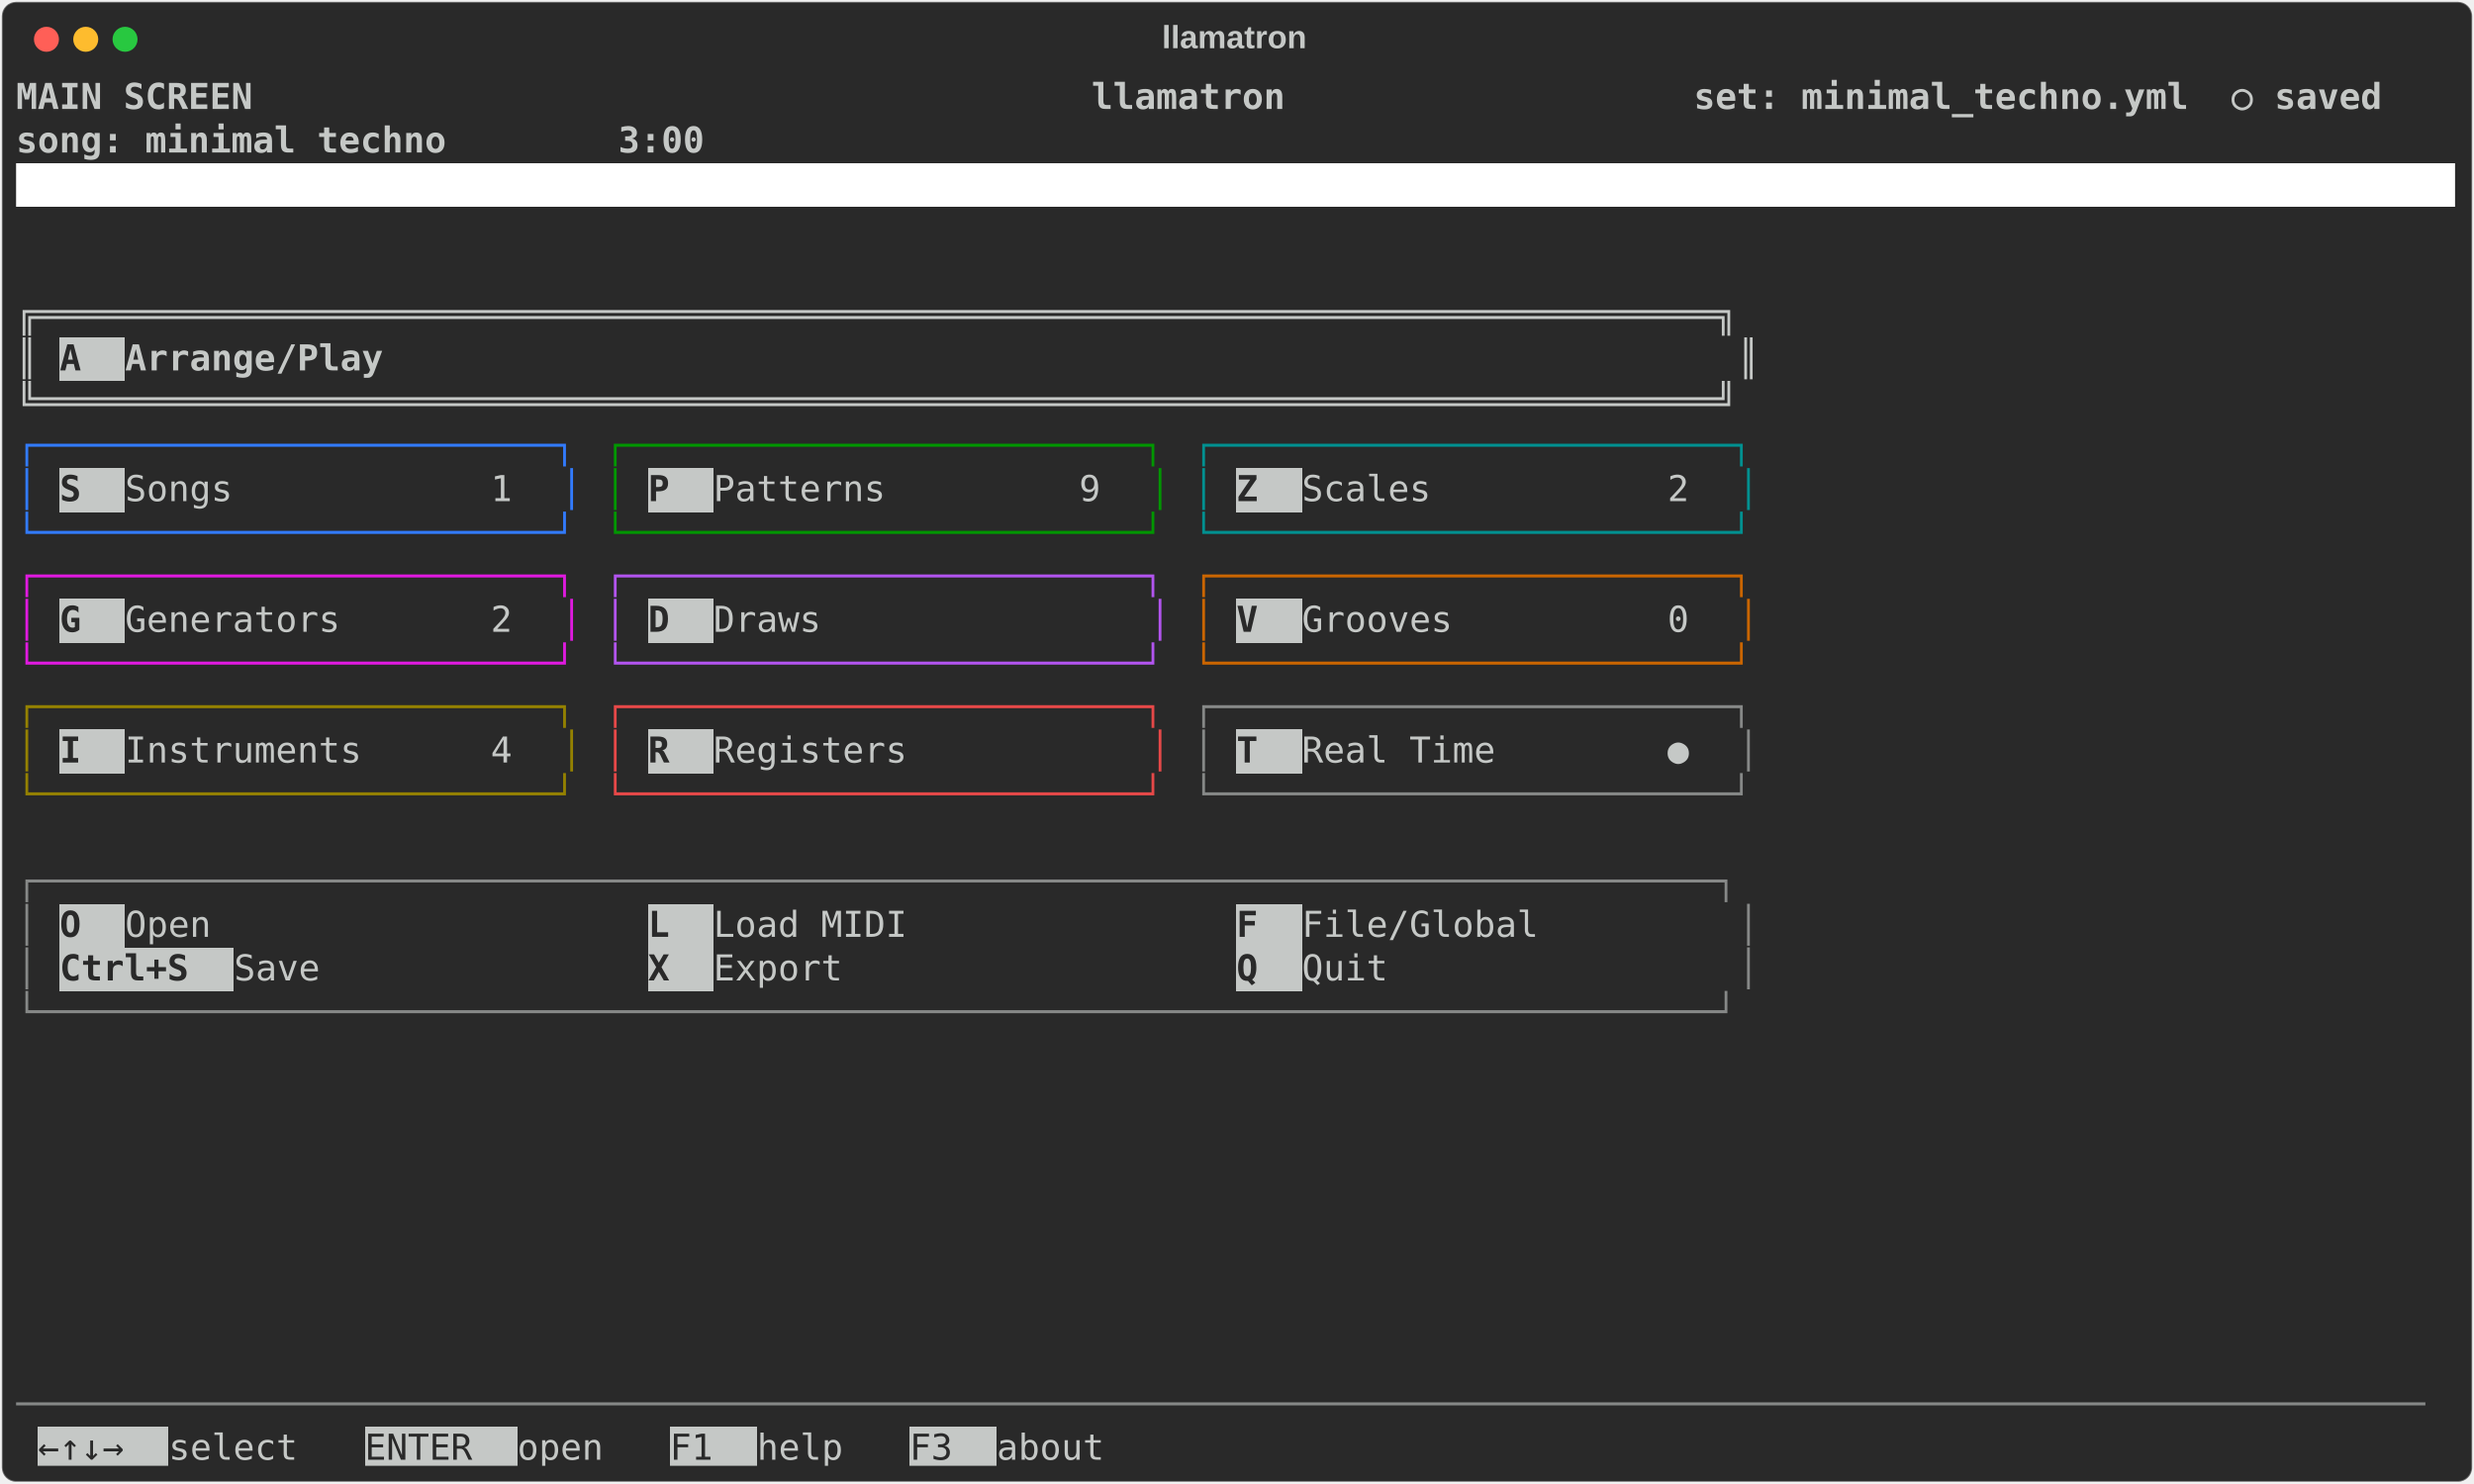
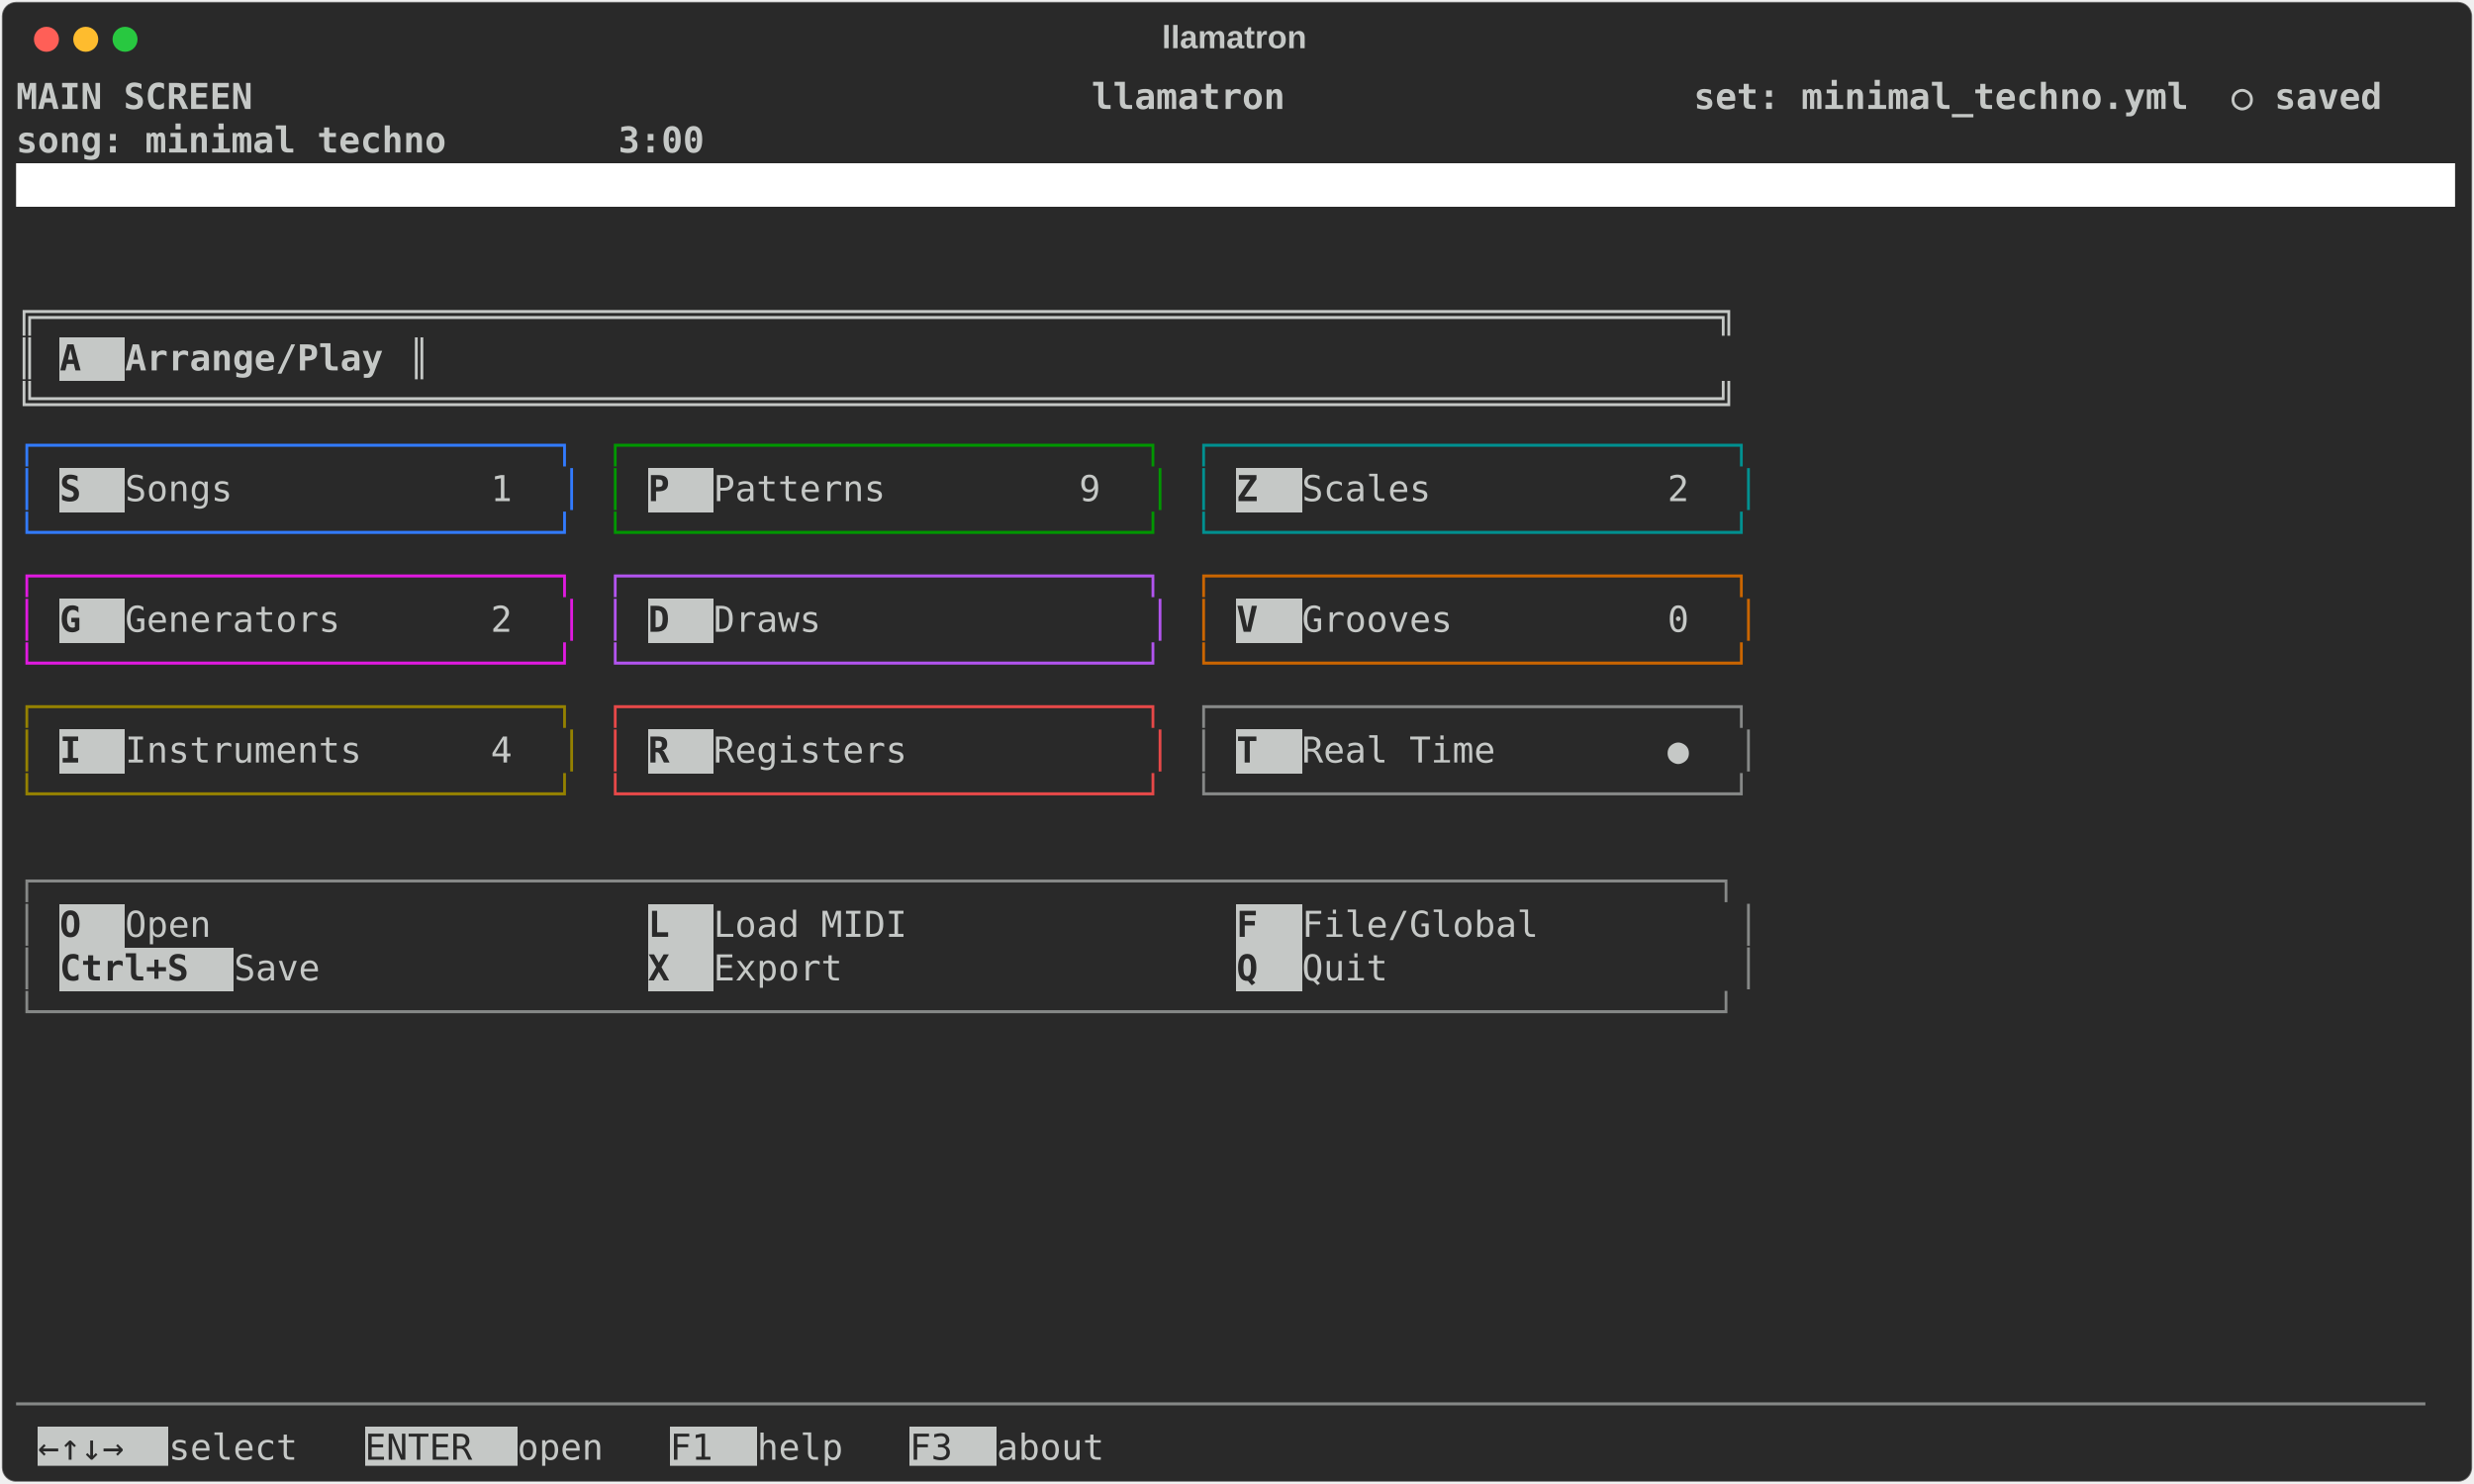
<svg xmlns="http://www.w3.org/2000/svg" class="rich-terminal" viewBox="0 0 1385 830.8">
  <style>

    @font-face {
        font-family: "Fira Code";
        src: local("FiraCode-Regular"),
                url("https://cdnjs.cloudflare.com/ajax/libs/firacode/6.2.0/woff2/FiraCode-Regular.woff2") format("woff2"),
                url("https://cdnjs.cloudflare.com/ajax/libs/firacode/6.2.0/woff/FiraCode-Regular.woff") format("woff");
        font-style: normal;
        font-weight: 400;
    }
    @font-face {
        font-family: "Fira Code";
        src: local("FiraCode-Bold"),
                url("https://cdnjs.cloudflare.com/ajax/libs/firacode/6.2.0/woff2/FiraCode-Bold.woff2") format("woff2"),
                url("https://cdnjs.cloudflare.com/ajax/libs/firacode/6.2.0/woff/FiraCode-Bold.woff") format("woff");
        font-style: bold;
        font-weight: 700;
    }

    .terminal-main-matrix {
        font-family: Fira Code, monospace;
        font-size: 20px;
        line-height: 24.4px;
        font-variant-east-asian: full-width;
    }

    .terminal-main-title {
        font-size: 18px;
        font-weight: bold;
        font-family: arial;
    }

    .terminal-main-r1 { fill: #c5c8c6;font-weight: bold }
.terminal-main-r2 { fill: #c5c8c6 }
.terminal-main-r3 { fill: #000000;font-weight: bold }
.terminal-main-r4 { fill: #292929;font-weight: bold }
.terminal-main-r5 { fill: #327bff }
.terminal-main-r6 { fill: #009700 }
.terminal-main-r7 { fill: #009090 }
.terminal-main-r8 { fill: #e01ae0 }
.terminal-main-r9 { fill: #b254ef }
.terminal-main-r10 { fill: #ca6500 }
.terminal-main-r11 { fill: #948100 }
.terminal-main-r12 { fill: #e64848 }
.terminal-main-r13 { fill: #868887 }
.terminal-main-r14 { fill: #292929 }
    </style>
  <defs>
    <clipPath id="terminal-main-clip-terminal">
      <rect x="0" y="0" width="1365.4" height="779.8" />
    </clipPath>
    <clipPath id="terminal-main-line-0">
      <rect x="0" y="1.5" width="1366.4" height="24.65" />
    </clipPath>
    <clipPath id="terminal-main-line-1">
      <rect x="0" y="25.9" width="1366.4" height="24.65" />
    </clipPath>
    <clipPath id="terminal-main-line-2">
      <rect x="0" y="50.3" width="1366.4" height="24.65" />
    </clipPath>
    <clipPath id="terminal-main-line-3">
      <rect x="0" y="74.7" width="1366.4" height="24.65" />
    </clipPath>
    <clipPath id="terminal-main-line-4">
      <rect x="0" y="99.1" width="1366.4" height="24.65" />
    </clipPath>
    <clipPath id="terminal-main-line-5">
      <rect x="0" y="123.5" width="1366.4" height="24.65" />
    </clipPath>
    <clipPath id="terminal-main-line-6">
      <rect x="0" y="147.9" width="1366.4" height="24.65" />
    </clipPath>
    <clipPath id="terminal-main-line-7">
      <rect x="0" y="172.3" width="1366.4" height="24.65" />
    </clipPath>
    <clipPath id="terminal-main-line-8">
      <rect x="0" y="196.7" width="1366.4" height="24.65" />
    </clipPath>
    <clipPath id="terminal-main-line-9">
      <rect x="0" y="221.1" width="1366.4" height="24.65" />
    </clipPath>
    <clipPath id="terminal-main-line-10">
      <rect x="0" y="245.5" width="1366.4" height="24.65" />
    </clipPath>
    <clipPath id="terminal-main-line-11">
      <rect x="0" y="269.9" width="1366.4" height="24.65" />
    </clipPath>
    <clipPath id="terminal-main-line-12">
      <rect x="0" y="294.3" width="1366.4" height="24.65" />
    </clipPath>
    <clipPath id="terminal-main-line-13">
      <rect x="0" y="318.7" width="1366.4" height="24.65" />
    </clipPath>
    <clipPath id="terminal-main-line-14">
      <rect x="0" y="343.1" width="1366.4" height="24.65" />
    </clipPath>
    <clipPath id="terminal-main-line-15">
      <rect x="0" y="367.5" width="1366.4" height="24.65" />
    </clipPath>
    <clipPath id="terminal-main-line-16">
      <rect x="0" y="391.9" width="1366.4" height="24.65" />
    </clipPath>
    <clipPath id="terminal-main-line-17">
      <rect x="0" y="416.3" width="1366.4" height="24.65" />
    </clipPath>
    <clipPath id="terminal-main-line-18">
      <rect x="0" y="440.7" width="1366.4" height="24.65" />
    </clipPath>
    <clipPath id="terminal-main-line-19">
      <rect x="0" y="465.1" width="1366.4" height="24.65" />
    </clipPath>
    <clipPath id="terminal-main-line-20">
      <rect x="0" y="489.5" width="1366.4" height="24.65" />
    </clipPath>
    <clipPath id="terminal-main-line-21">
      <rect x="0" y="513.9" width="1366.4" height="24.65" />
    </clipPath>
    <clipPath id="terminal-main-line-22">
      <rect x="0" y="538.3" width="1366.4" height="24.65" />
    </clipPath>
    <clipPath id="terminal-main-line-23">
      <rect x="0" y="562.7" width="1366.4" height="24.65" />
    </clipPath>
    <clipPath id="terminal-main-line-24">
      <rect x="0" y="587.1" width="1366.4" height="24.65" />
    </clipPath>
    <clipPath id="terminal-main-line-25">
      <rect x="0" y="611.5" width="1366.4" height="24.65" />
    </clipPath>
    <clipPath id="terminal-main-line-26">
      <rect x="0" y="635.9" width="1366.4" height="24.65" />
    </clipPath>
    <clipPath id="terminal-main-line-27">
      <rect x="0" y="660.3" width="1366.4" height="24.65" />
    </clipPath>
    <clipPath id="terminal-main-line-28">
      <rect x="0" y="684.7" width="1366.4" height="24.65" />
    </clipPath>
    <clipPath id="terminal-main-line-29">
      <rect x="0" y="709.1" width="1366.4" height="24.65" />
    </clipPath>
    <clipPath id="terminal-main-line-30">
      <rect x="0" y="733.5" width="1366.4" height="24.65" />
    </clipPath>
  </defs>
  <rect fill="#292929" stroke="rgba(255,255,255,0.35)" stroke-width="1" x="1" y="1" width="1383" height="828.8" rx="8" />
  <text class="terminal-main-title" fill="#c5c8c6" text-anchor="middle" x="691" y="27">llamatron</text>
  <g transform="translate(26,22)">
    <circle cx="0" cy="0" r="7" fill="#ff5f57" />
    <circle cx="22" cy="0" r="7" fill="#febc2e" />
    <circle cx="44" cy="0" r="7" fill="#28c840" />
  </g>
  <g transform="translate(9, 41)" clip-path="url(#terminal-main-clip-terminal)">
    <rect fill="#ffffff" x="0" y="50.3" width="1366.4" height="24.65" shape-rendering="crispEdges" />
    <rect fill="#c5c8c6" x="24.4" y="147.9" width="36.6" height="24.65" shape-rendering="crispEdges" />
    <rect fill="#c5c8c6" x="24.4" y="221.1" width="36.6" height="24.65" shape-rendering="crispEdges" />
    <rect fill="#c5c8c6" x="353.8" y="221.1" width="36.6" height="24.65" shape-rendering="crispEdges" />
    <rect fill="#c5c8c6" x="683.2" y="221.1" width="36.6" height="24.65" shape-rendering="crispEdges" />
    <rect fill="#c5c8c6" x="24.4" y="294.3" width="36.6" height="24.65" shape-rendering="crispEdges" />
    <rect fill="#c5c8c6" x="353.8" y="294.3" width="36.6" height="24.65" shape-rendering="crispEdges" />
    <rect fill="#c5c8c6" x="683.2" y="294.3" width="36.6" height="24.65" shape-rendering="crispEdges" />
    <rect fill="#c5c8c6" x="24.4" y="367.5" width="36.6" height="24.65" shape-rendering="crispEdges" />
    <rect fill="#c5c8c6" x="353.8" y="367.5" width="36.6" height="24.65" shape-rendering="crispEdges" />
    <rect fill="#c5c8c6" x="683.2" y="367.5" width="36.6" height="24.65" shape-rendering="crispEdges" />
    <rect fill="#c5c8c6" x="24.4" y="465.1" width="36.6" height="24.65" shape-rendering="crispEdges" />
    <rect fill="#c5c8c6" x="353.8" y="465.1" width="36.6" height="24.65" shape-rendering="crispEdges" />
    <rect fill="#c5c8c6" x="683.2" y="465.1" width="36.6" height="24.65" shape-rendering="crispEdges" />
    <rect fill="#c5c8c6" x="24.4" y="489.5" width="97.6" height="24.65" shape-rendering="crispEdges" />
    <rect fill="#c5c8c6" x="353.8" y="489.5" width="36.6" height="24.65" shape-rendering="crispEdges" />
    <rect fill="#c5c8c6" x="683.2" y="489.5" width="36.6" height="24.65" shape-rendering="crispEdges" />
    <rect fill="#c5c8c6" x="12.2" y="757.9" width="73.2" height="24.65" shape-rendering="crispEdges" />
    <rect fill="#c5c8c6" x="195.2" y="757.9" width="85.4" height="24.65" shape-rendering="crispEdges" />
    <rect fill="#c5c8c6" x="366" y="757.9" width="48.8" height="24.65" shape-rendering="crispEdges" />
    <rect fill="#c5c8c6" x="500.2" y="757.9" width="48.8" height="24.65" shape-rendering="crispEdges" />
    <g class="terminal-main-matrix">
      <text class="terminal-main-r1" x="0" y="20" textLength="1366.4" clip-path="url(#terminal-main-line-0)"> MAIN SCREEN                                       llamatron                   set: minimal_techno.yml  ○ saved </text>
      <text class="terminal-main-r2" x="1366.4" y="20" textLength="12.2" clip-path="url(#terminal-main-line-0)">
</text>
      <text class="terminal-main-r1" x="0" y="44.4" textLength="1366.4" clip-path="url(#terminal-main-line-1)">                                                                               song: minimal techno        3:00 </text>
      <text class="terminal-main-r2" x="1366.4" y="44.4" textLength="12.2" clip-path="url(#terminal-main-line-1)">
</text>
      <text class="terminal-main-r2" x="1366.4" y="68.8" textLength="12.2" clip-path="url(#terminal-main-line-2)">
</text>
      <text class="terminal-main-r2" x="1366.4" y="93.2" textLength="12.2" clip-path="url(#terminal-main-line-3)">
</text>
      <text class="terminal-main-r2" x="1366.4" y="117.6" textLength="12.2" clip-path="url(#terminal-main-line-4)">
</text>
-       <text class="terminal-main-r1" x="0" y="142" textLength="976" clip-path="url(#terminal-main-line-5)">╔══════════════════════════════════════════════════════════════════════════════╗</text>
+       <text class="terminal-main-r2" x="0" y="142" textLength="976" clip-path="url(#terminal-main-line-5)">╔══════════════════════════════════════════════════════════════════════════════╗</text>
      <text class="terminal-main-r2" x="1366.4" y="142" textLength="12.2" clip-path="url(#terminal-main-line-5)">
</text>
-       <text class="terminal-main-r1" x="0" y="166.4" textLength="12.2" clip-path="url(#terminal-main-line-6)">║</text>
+       <text class="terminal-main-r2" x="0" y="166.4" textLength="24.4" clip-path="url(#terminal-main-line-6)">║ </text>
      <text class="terminal-main-r4" x="24.4" y="166.4" textLength="36.6" clip-path="url(#terminal-main-line-6)"> A </text>
      <text class="terminal-main-r1" x="61" y="166.4" textLength="158.6" clip-path="url(#terminal-main-line-6)"> Arrange/Play</text>
-       <text class="terminal-main-r1" x="963.8" y="166.4" textLength="12.2" clip-path="url(#terminal-main-line-6)">║</text>
+       <text class="terminal-main-r2" x="219.6" y="166.4" textLength="756.4" clip-path="url(#terminal-main-line-6)">                                                             ║</text>
      <text class="terminal-main-r2" x="1366.4" y="166.4" textLength="12.2" clip-path="url(#terminal-main-line-6)">
</text>
-       <text class="terminal-main-r1" x="0" y="190.8" textLength="976" clip-path="url(#terminal-main-line-7)">╚══════════════════════════════════════════════════════════════════════════════╝</text>
+       <text class="terminal-main-r2" x="0" y="190.8" textLength="976" clip-path="url(#terminal-main-line-7)">╚══════════════════════════════════════════════════════════════════════════════╝</text>
      <text class="terminal-main-r2" x="1366.4" y="190.8" textLength="12.2" clip-path="url(#terminal-main-line-7)">
</text>
      <text class="terminal-main-r5" x="0" y="215.2" textLength="317.2" clip-path="url(#terminal-main-line-8)">┌────────────────────────┐</text>
      <text class="terminal-main-r6" x="329.4" y="215.2" textLength="317.2" clip-path="url(#terminal-main-line-8)">┌────────────────────────┐</text>
      <text class="terminal-main-r7" x="658.8" y="215.2" textLength="317.2" clip-path="url(#terminal-main-line-8)">┌────────────────────────┐</text>
      <text class="terminal-main-r2" x="1366.4" y="215.2" textLength="12.2" clip-path="url(#terminal-main-line-8)">
</text>
      <text class="terminal-main-r5" x="0" y="239.6" textLength="12.2" clip-path="url(#terminal-main-line-9)">│</text>
      <text class="terminal-main-r4" x="24.4" y="239.6" textLength="36.6" clip-path="url(#terminal-main-line-9)"> S </text>
      <text class="terminal-main-r2" x="61" y="239.6" textLength="244" clip-path="url(#terminal-main-line-9)"> Songs            1 </text>
      <text class="terminal-main-r5" x="305" y="239.6" textLength="12.2" clip-path="url(#terminal-main-line-9)">│</text>
      <text class="terminal-main-r6" x="329.4" y="239.6" textLength="12.2" clip-path="url(#terminal-main-line-9)">│</text>
      <text class="terminal-main-r4" x="353.8" y="239.6" textLength="36.6" clip-path="url(#terminal-main-line-9)"> P </text>
      <text class="terminal-main-r2" x="390.4" y="239.6" textLength="244" clip-path="url(#terminal-main-line-9)"> Patterns         9 </text>
      <text class="terminal-main-r6" x="634.4" y="239.6" textLength="12.2" clip-path="url(#terminal-main-line-9)">│</text>
      <text class="terminal-main-r7" x="658.8" y="239.6" textLength="12.2" clip-path="url(#terminal-main-line-9)">│</text>
      <text class="terminal-main-r4" x="683.2" y="239.6" textLength="36.6" clip-path="url(#terminal-main-line-9)"> Z </text>
      <text class="terminal-main-r2" x="719.8" y="239.6" textLength="244" clip-path="url(#terminal-main-line-9)"> Scales           2 </text>
      <text class="terminal-main-r7" x="963.8" y="239.6" textLength="12.2" clip-path="url(#terminal-main-line-9)">│</text>
      <text class="terminal-main-r2" x="1366.4" y="239.6" textLength="12.2" clip-path="url(#terminal-main-line-9)">
</text>
      <text class="terminal-main-r5" x="0" y="264" textLength="317.2" clip-path="url(#terminal-main-line-10)">└────────────────────────┘</text>
      <text class="terminal-main-r6" x="329.4" y="264" textLength="317.2" clip-path="url(#terminal-main-line-10)">└────────────────────────┘</text>
      <text class="terminal-main-r7" x="658.8" y="264" textLength="317.2" clip-path="url(#terminal-main-line-10)">└────────────────────────┘</text>
      <text class="terminal-main-r2" x="1366.4" y="264" textLength="12.2" clip-path="url(#terminal-main-line-10)">
</text>
      <text class="terminal-main-r8" x="0" y="288.4" textLength="317.2" clip-path="url(#terminal-main-line-11)">┌────────────────────────┐</text>
      <text class="terminal-main-r9" x="329.4" y="288.4" textLength="317.2" clip-path="url(#terminal-main-line-11)">┌────────────────────────┐</text>
      <text class="terminal-main-r10" x="658.8" y="288.4" textLength="317.2" clip-path="url(#terminal-main-line-11)">┌────────────────────────┐</text>
      <text class="terminal-main-r2" x="1366.4" y="288.4" textLength="12.2" clip-path="url(#terminal-main-line-11)">
</text>
      <text class="terminal-main-r8" x="0" y="312.8" textLength="12.2" clip-path="url(#terminal-main-line-12)">│</text>
      <text class="terminal-main-r4" x="24.4" y="312.8" textLength="36.6" clip-path="url(#terminal-main-line-12)"> G </text>
      <text class="terminal-main-r2" x="61" y="312.8" textLength="244" clip-path="url(#terminal-main-line-12)"> Generators       2 </text>
      <text class="terminal-main-r8" x="305" y="312.8" textLength="12.2" clip-path="url(#terminal-main-line-12)">│</text>
      <text class="terminal-main-r9" x="329.4" y="312.8" textLength="12.2" clip-path="url(#terminal-main-line-12)">│</text>
      <text class="terminal-main-r4" x="353.8" y="312.8" textLength="36.6" clip-path="url(#terminal-main-line-12)"> D </text>
      <text class="terminal-main-r2" x="390.4" y="312.8" textLength="244" clip-path="url(#terminal-main-line-12)"> Draws              </text>
      <text class="terminal-main-r9" x="634.4" y="312.8" textLength="12.2" clip-path="url(#terminal-main-line-12)">│</text>
      <text class="terminal-main-r10" x="658.8" y="312.8" textLength="12.2" clip-path="url(#terminal-main-line-12)">│</text>
      <text class="terminal-main-r4" x="683.2" y="312.8" textLength="36.6" clip-path="url(#terminal-main-line-12)"> V </text>
      <text class="terminal-main-r2" x="719.8" y="312.8" textLength="244" clip-path="url(#terminal-main-line-12)"> Grooves          0 </text>
      <text class="terminal-main-r10" x="963.8" y="312.8" textLength="12.2" clip-path="url(#terminal-main-line-12)">│</text>
      <text class="terminal-main-r2" x="1366.4" y="312.8" textLength="12.2" clip-path="url(#terminal-main-line-12)">
</text>
      <text class="terminal-main-r8" x="0" y="337.2" textLength="317.2" clip-path="url(#terminal-main-line-13)">└────────────────────────┘</text>
      <text class="terminal-main-r9" x="329.4" y="337.2" textLength="317.2" clip-path="url(#terminal-main-line-13)">└────────────────────────┘</text>
      <text class="terminal-main-r10" x="658.8" y="337.2" textLength="317.2" clip-path="url(#terminal-main-line-13)">└────────────────────────┘</text>
      <text class="terminal-main-r2" x="1366.4" y="337.2" textLength="12.2" clip-path="url(#terminal-main-line-13)">
</text>
      <text class="terminal-main-r11" x="0" y="361.6" textLength="317.2" clip-path="url(#terminal-main-line-14)">┌────────────────────────┐</text>
      <text class="terminal-main-r12" x="329.4" y="361.6" textLength="317.2" clip-path="url(#terminal-main-line-14)">┌────────────────────────┐</text>
      <text class="terminal-main-r13" x="658.8" y="361.6" textLength="317.2" clip-path="url(#terminal-main-line-14)">┌────────────────────────┐</text>
      <text class="terminal-main-r2" x="1366.4" y="361.6" textLength="12.2" clip-path="url(#terminal-main-line-14)">
</text>
      <text class="terminal-main-r11" x="0" y="386" textLength="12.2" clip-path="url(#terminal-main-line-15)">│</text>
      <text class="terminal-main-r4" x="24.4" y="386" textLength="36.6" clip-path="url(#terminal-main-line-15)"> I </text>
      <text class="terminal-main-r2" x="61" y="386" textLength="244" clip-path="url(#terminal-main-line-15)"> Instruments      4 </text>
      <text class="terminal-main-r11" x="305" y="386" textLength="12.2" clip-path="url(#terminal-main-line-15)">│</text>
      <text class="terminal-main-r12" x="329.4" y="386" textLength="12.2" clip-path="url(#terminal-main-line-15)">│</text>
      <text class="terminal-main-r4" x="353.8" y="386" textLength="36.6" clip-path="url(#terminal-main-line-15)"> R </text>
      <text class="terminal-main-r2" x="390.4" y="386" textLength="244" clip-path="url(#terminal-main-line-15)"> Registers          </text>
      <text class="terminal-main-r12" x="634.4" y="386" textLength="12.2" clip-path="url(#terminal-main-line-15)">│</text>
      <text class="terminal-main-r13" x="658.8" y="386" textLength="12.2" clip-path="url(#terminal-main-line-15)">│</text>
      <text class="terminal-main-r4" x="683.2" y="386" textLength="36.6" clip-path="url(#terminal-main-line-15)"> T </text>
      <text class="terminal-main-r2" x="719.8" y="386" textLength="244" clip-path="url(#terminal-main-line-15)"> Real Time        ● </text>
      <text class="terminal-main-r13" x="963.8" y="386" textLength="12.2" clip-path="url(#terminal-main-line-15)">│</text>
      <text class="terminal-main-r2" x="1366.4" y="386" textLength="12.2" clip-path="url(#terminal-main-line-15)">
</text>
      <text class="terminal-main-r11" x="0" y="410.4" textLength="317.2" clip-path="url(#terminal-main-line-16)">└────────────────────────┘</text>
      <text class="terminal-main-r12" x="329.4" y="410.4" textLength="317.2" clip-path="url(#terminal-main-line-16)">└────────────────────────┘</text>
      <text class="terminal-main-r13" x="658.8" y="410.4" textLength="317.2" clip-path="url(#terminal-main-line-16)">└────────────────────────┘</text>
      <text class="terminal-main-r2" x="1366.4" y="410.4" textLength="12.2" clip-path="url(#terminal-main-line-16)">
</text>
      <text class="terminal-main-r2" x="1366.4" y="434.8" textLength="12.2" clip-path="url(#terminal-main-line-17)">
</text>
      <text class="terminal-main-r13" x="0" y="459.2" textLength="976" clip-path="url(#terminal-main-line-18)">┌──────────────────────────────────────────────────────────────────────────────┐</text>
      <text class="terminal-main-r2" x="1366.4" y="459.2" textLength="12.2" clip-path="url(#terminal-main-line-18)">
</text>
      <text class="terminal-main-r13" x="0" y="483.6" textLength="12.2" clip-path="url(#terminal-main-line-19)">│</text>
      <text class="terminal-main-r4" x="24.4" y="483.6" textLength="36.6" clip-path="url(#terminal-main-line-19)"> O </text>
      <text class="terminal-main-r2" x="61" y="483.6" textLength="292.8" clip-path="url(#terminal-main-line-19)">      Open              </text>
      <text class="terminal-main-r4" x="353.8" y="483.6" textLength="36.6" clip-path="url(#terminal-main-line-19)"> L </text>
      <text class="terminal-main-r2" x="390.4" y="483.6" textLength="292.8" clip-path="url(#terminal-main-line-19)"> Load MIDI              </text>
      <text class="terminal-main-r4" x="683.2" y="483.6" textLength="36.6" clip-path="url(#terminal-main-line-19)"> F </text>
      <text class="terminal-main-r2" x="719.8" y="483.6" textLength="244" clip-path="url(#terminal-main-line-19)"> File/Global        </text>
      <text class="terminal-main-r13" x="963.8" y="483.6" textLength="12.2" clip-path="url(#terminal-main-line-19)">│</text>
      <text class="terminal-main-r2" x="1366.4" y="483.6" textLength="12.2" clip-path="url(#terminal-main-line-19)">
</text>
      <text class="terminal-main-r13" x="0" y="508" textLength="12.2" clip-path="url(#terminal-main-line-20)">│</text>
      <text class="terminal-main-r4" x="24.4" y="508" textLength="97.6" clip-path="url(#terminal-main-line-20)"> Ctrl+S </text>
      <text class="terminal-main-r2" x="122" y="508" textLength="231.8" clip-path="url(#terminal-main-line-20)"> Save              </text>
      <text class="terminal-main-r4" x="353.8" y="508" textLength="36.6" clip-path="url(#terminal-main-line-20)"> X </text>
      <text class="terminal-main-r2" x="390.4" y="508" textLength="292.8" clip-path="url(#terminal-main-line-20)"> Export                 </text>
      <text class="terminal-main-r4" x="683.2" y="508" textLength="36.6" clip-path="url(#terminal-main-line-20)"> Q </text>
      <text class="terminal-main-r2" x="719.8" y="508" textLength="244" clip-path="url(#terminal-main-line-20)"> Quit               </text>
      <text class="terminal-main-r13" x="963.8" y="508" textLength="12.2" clip-path="url(#terminal-main-line-20)">│</text>
      <text class="terminal-main-r2" x="1366.4" y="508" textLength="12.2" clip-path="url(#terminal-main-line-20)">
</text>
      <text class="terminal-main-r13" x="0" y="532.4" textLength="976" clip-path="url(#terminal-main-line-21)">└──────────────────────────────────────────────────────────────────────────────┘</text>
      <text class="terminal-main-r2" x="1366.4" y="532.4" textLength="12.2" clip-path="url(#terminal-main-line-21)">
</text>
      <text class="terminal-main-r2" x="1366.4" y="556.8" textLength="12.2" clip-path="url(#terminal-main-line-22)">
</text>
      <text class="terminal-main-r2" x="1366.4" y="581.2" textLength="12.2" clip-path="url(#terminal-main-line-23)">
</text>
      <text class="terminal-main-r2" x="1366.4" y="605.6" textLength="12.2" clip-path="url(#terminal-main-line-24)">
</text>
      <text class="terminal-main-r2" x="1366.4" y="630" textLength="12.2" clip-path="url(#terminal-main-line-25)">
</text>
      <text class="terminal-main-r2" x="1366.4" y="654.4" textLength="12.2" clip-path="url(#terminal-main-line-26)">
</text>
      <text class="terminal-main-r2" x="1366.4" y="678.8" textLength="12.2" clip-path="url(#terminal-main-line-27)">
</text>
      <text class="terminal-main-r2" x="1366.4" y="703.2" textLength="12.2" clip-path="url(#terminal-main-line-28)">
</text>
      <text class="terminal-main-r2" x="1366.4" y="727.6" textLength="12.2" clip-path="url(#terminal-main-line-29)">
</text>
      <text class="terminal-main-r13" x="0" y="752" textLength="1366.4" clip-path="url(#terminal-main-line-30)">────────────────────────────────────────────────────────────────────────────────────────────────────────────────</text>
      <text class="terminal-main-r2" x="1366.4" y="752" textLength="12.2" clip-path="url(#terminal-main-line-30)">
</text>
      <text class="terminal-main-r14" x="12.2" y="776.4" textLength="73.2" clip-path="url(#terminal-main-line-31)"> ←↑↓→ </text>
      <text class="terminal-main-r2" x="85.4" y="776.4" textLength="109.8" clip-path="url(#terminal-main-line-31)"> select  </text>
      <text class="terminal-main-r14" x="195.2" y="776.4" textLength="85.4" clip-path="url(#terminal-main-line-31)"> ENTER </text>
      <text class="terminal-main-r2" x="280.6" y="776.4" textLength="85.4" clip-path="url(#terminal-main-line-31)"> open  </text>
      <text class="terminal-main-r14" x="366" y="776.4" textLength="48.8" clip-path="url(#terminal-main-line-31)"> F1 </text>
      <text class="terminal-main-r2" x="414.8" y="776.4" textLength="85.4" clip-path="url(#terminal-main-line-31)"> help  </text>
      <text class="terminal-main-r14" x="500.2" y="776.4" textLength="48.8" clip-path="url(#terminal-main-line-31)"> F3 </text>
      <text class="terminal-main-r2" x="549" y="776.4" textLength="97.6" clip-path="url(#terminal-main-line-31)"> about  </text>
    </g>
  </g>
</svg>
